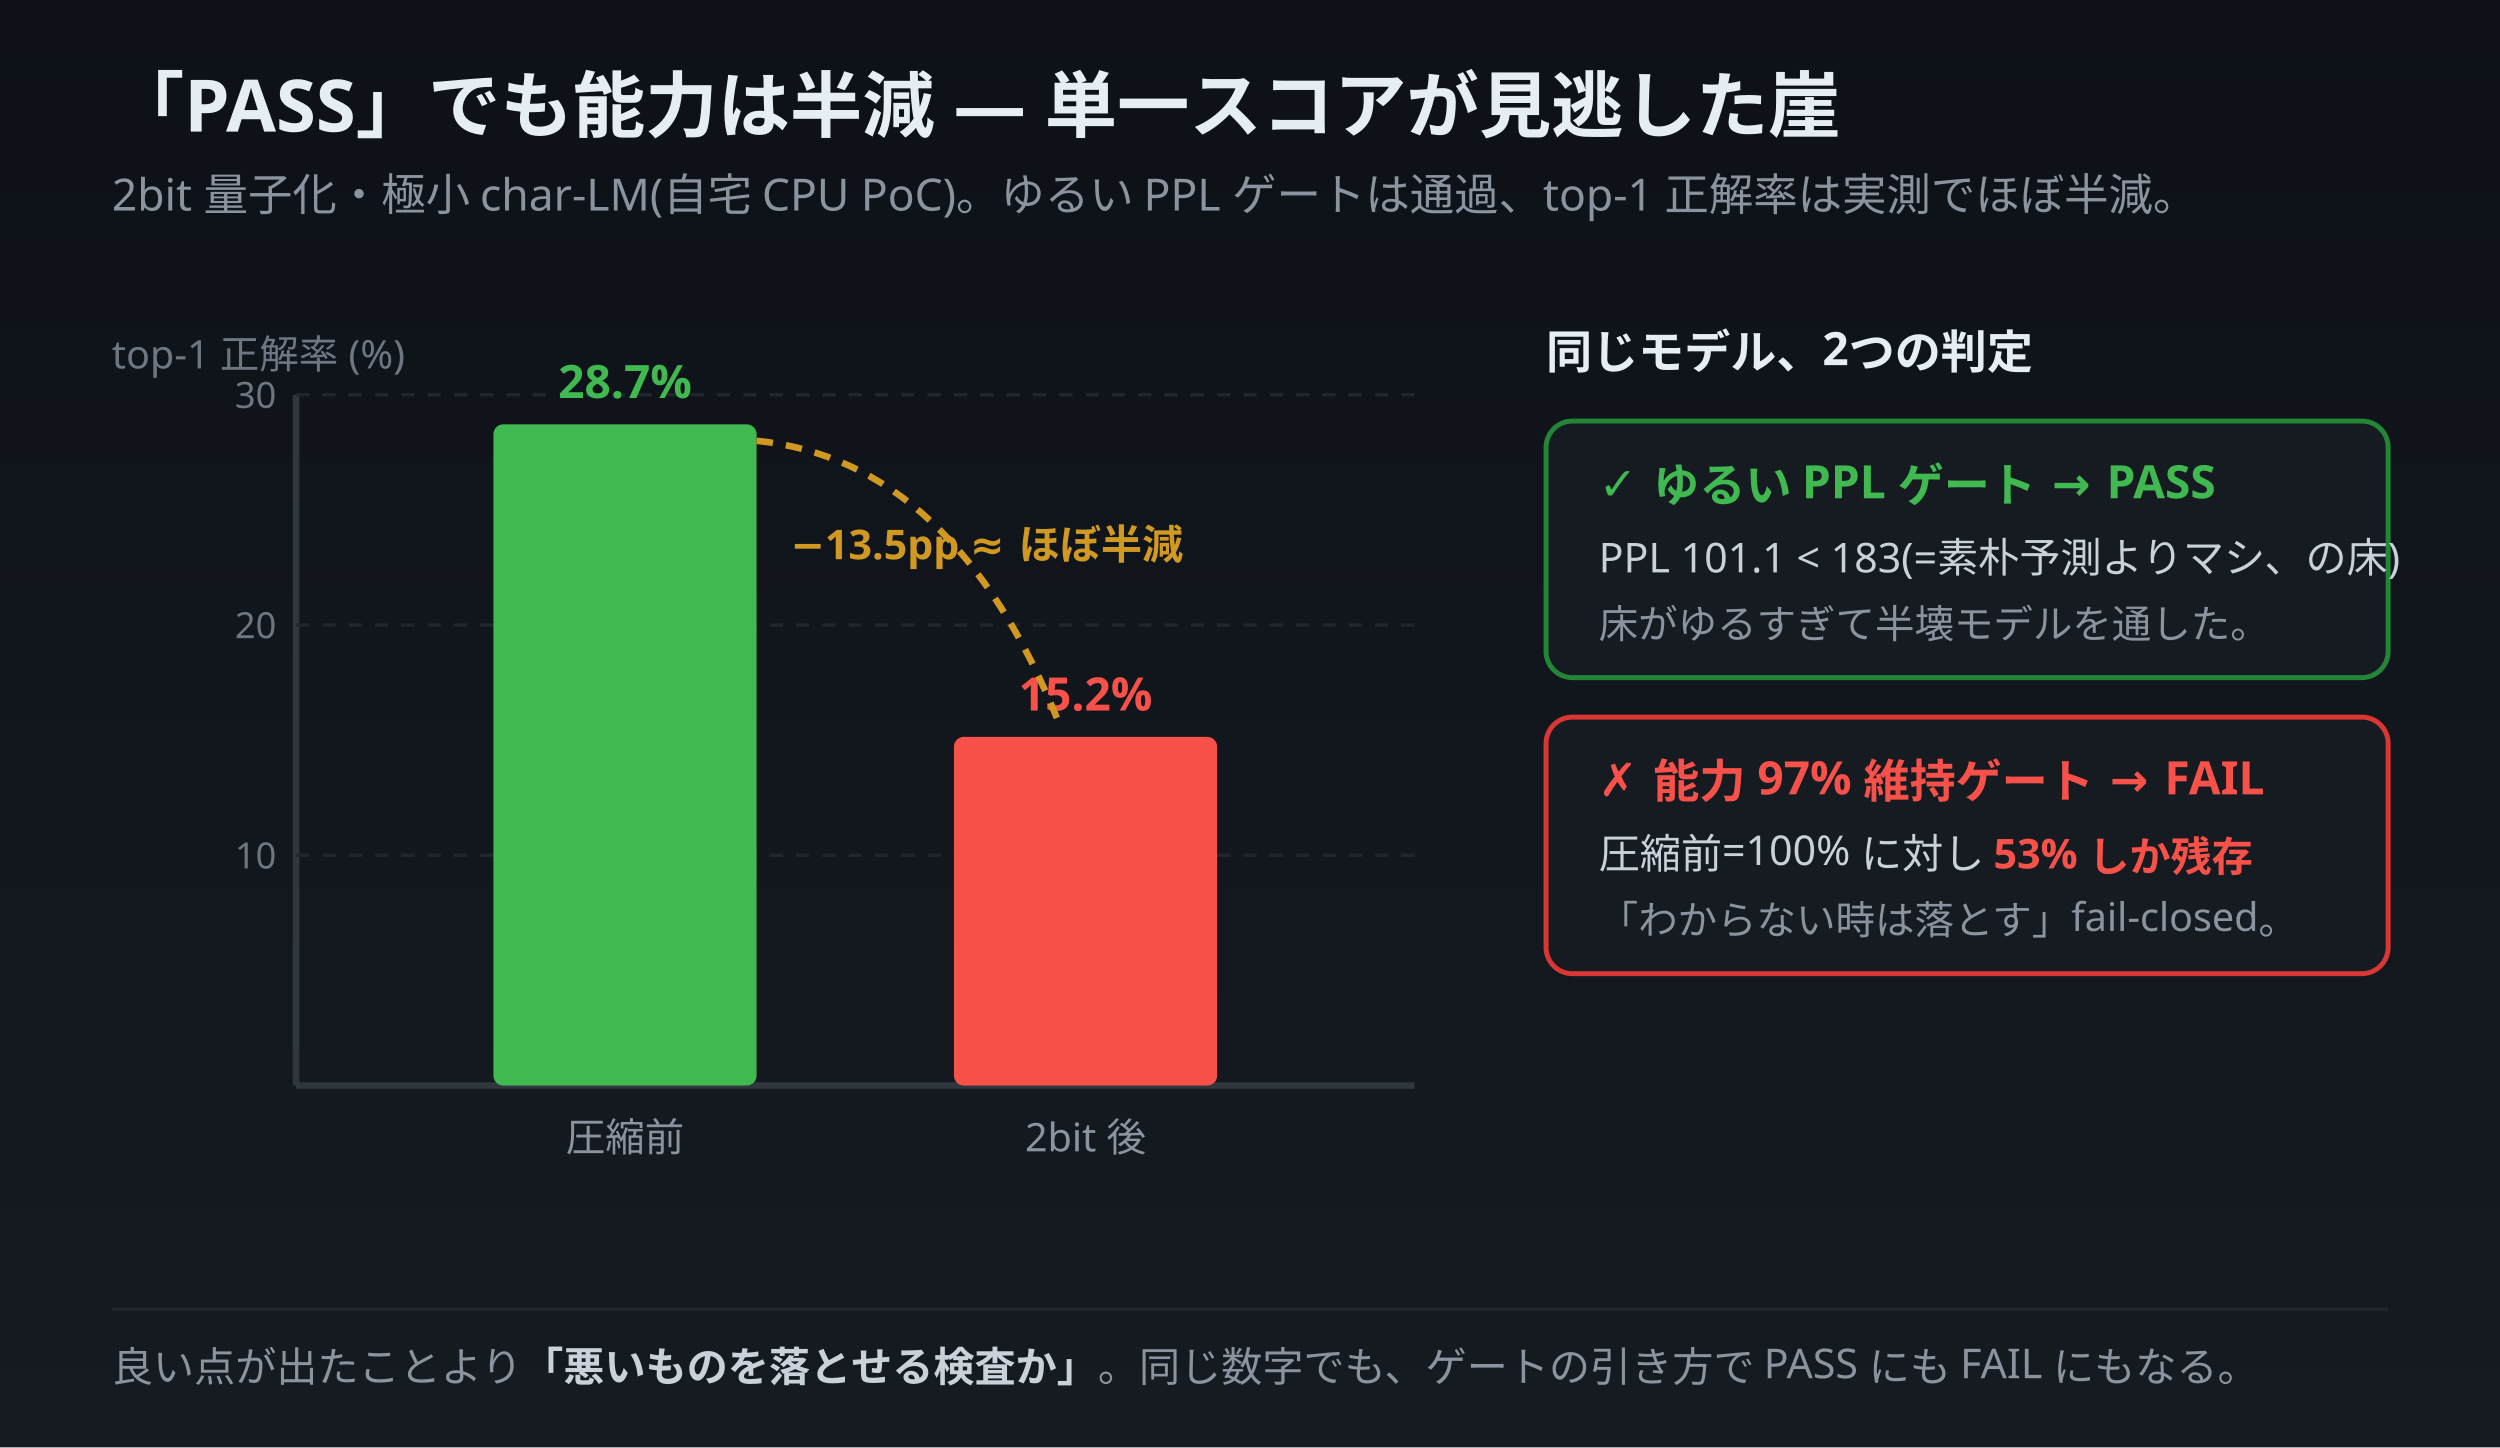
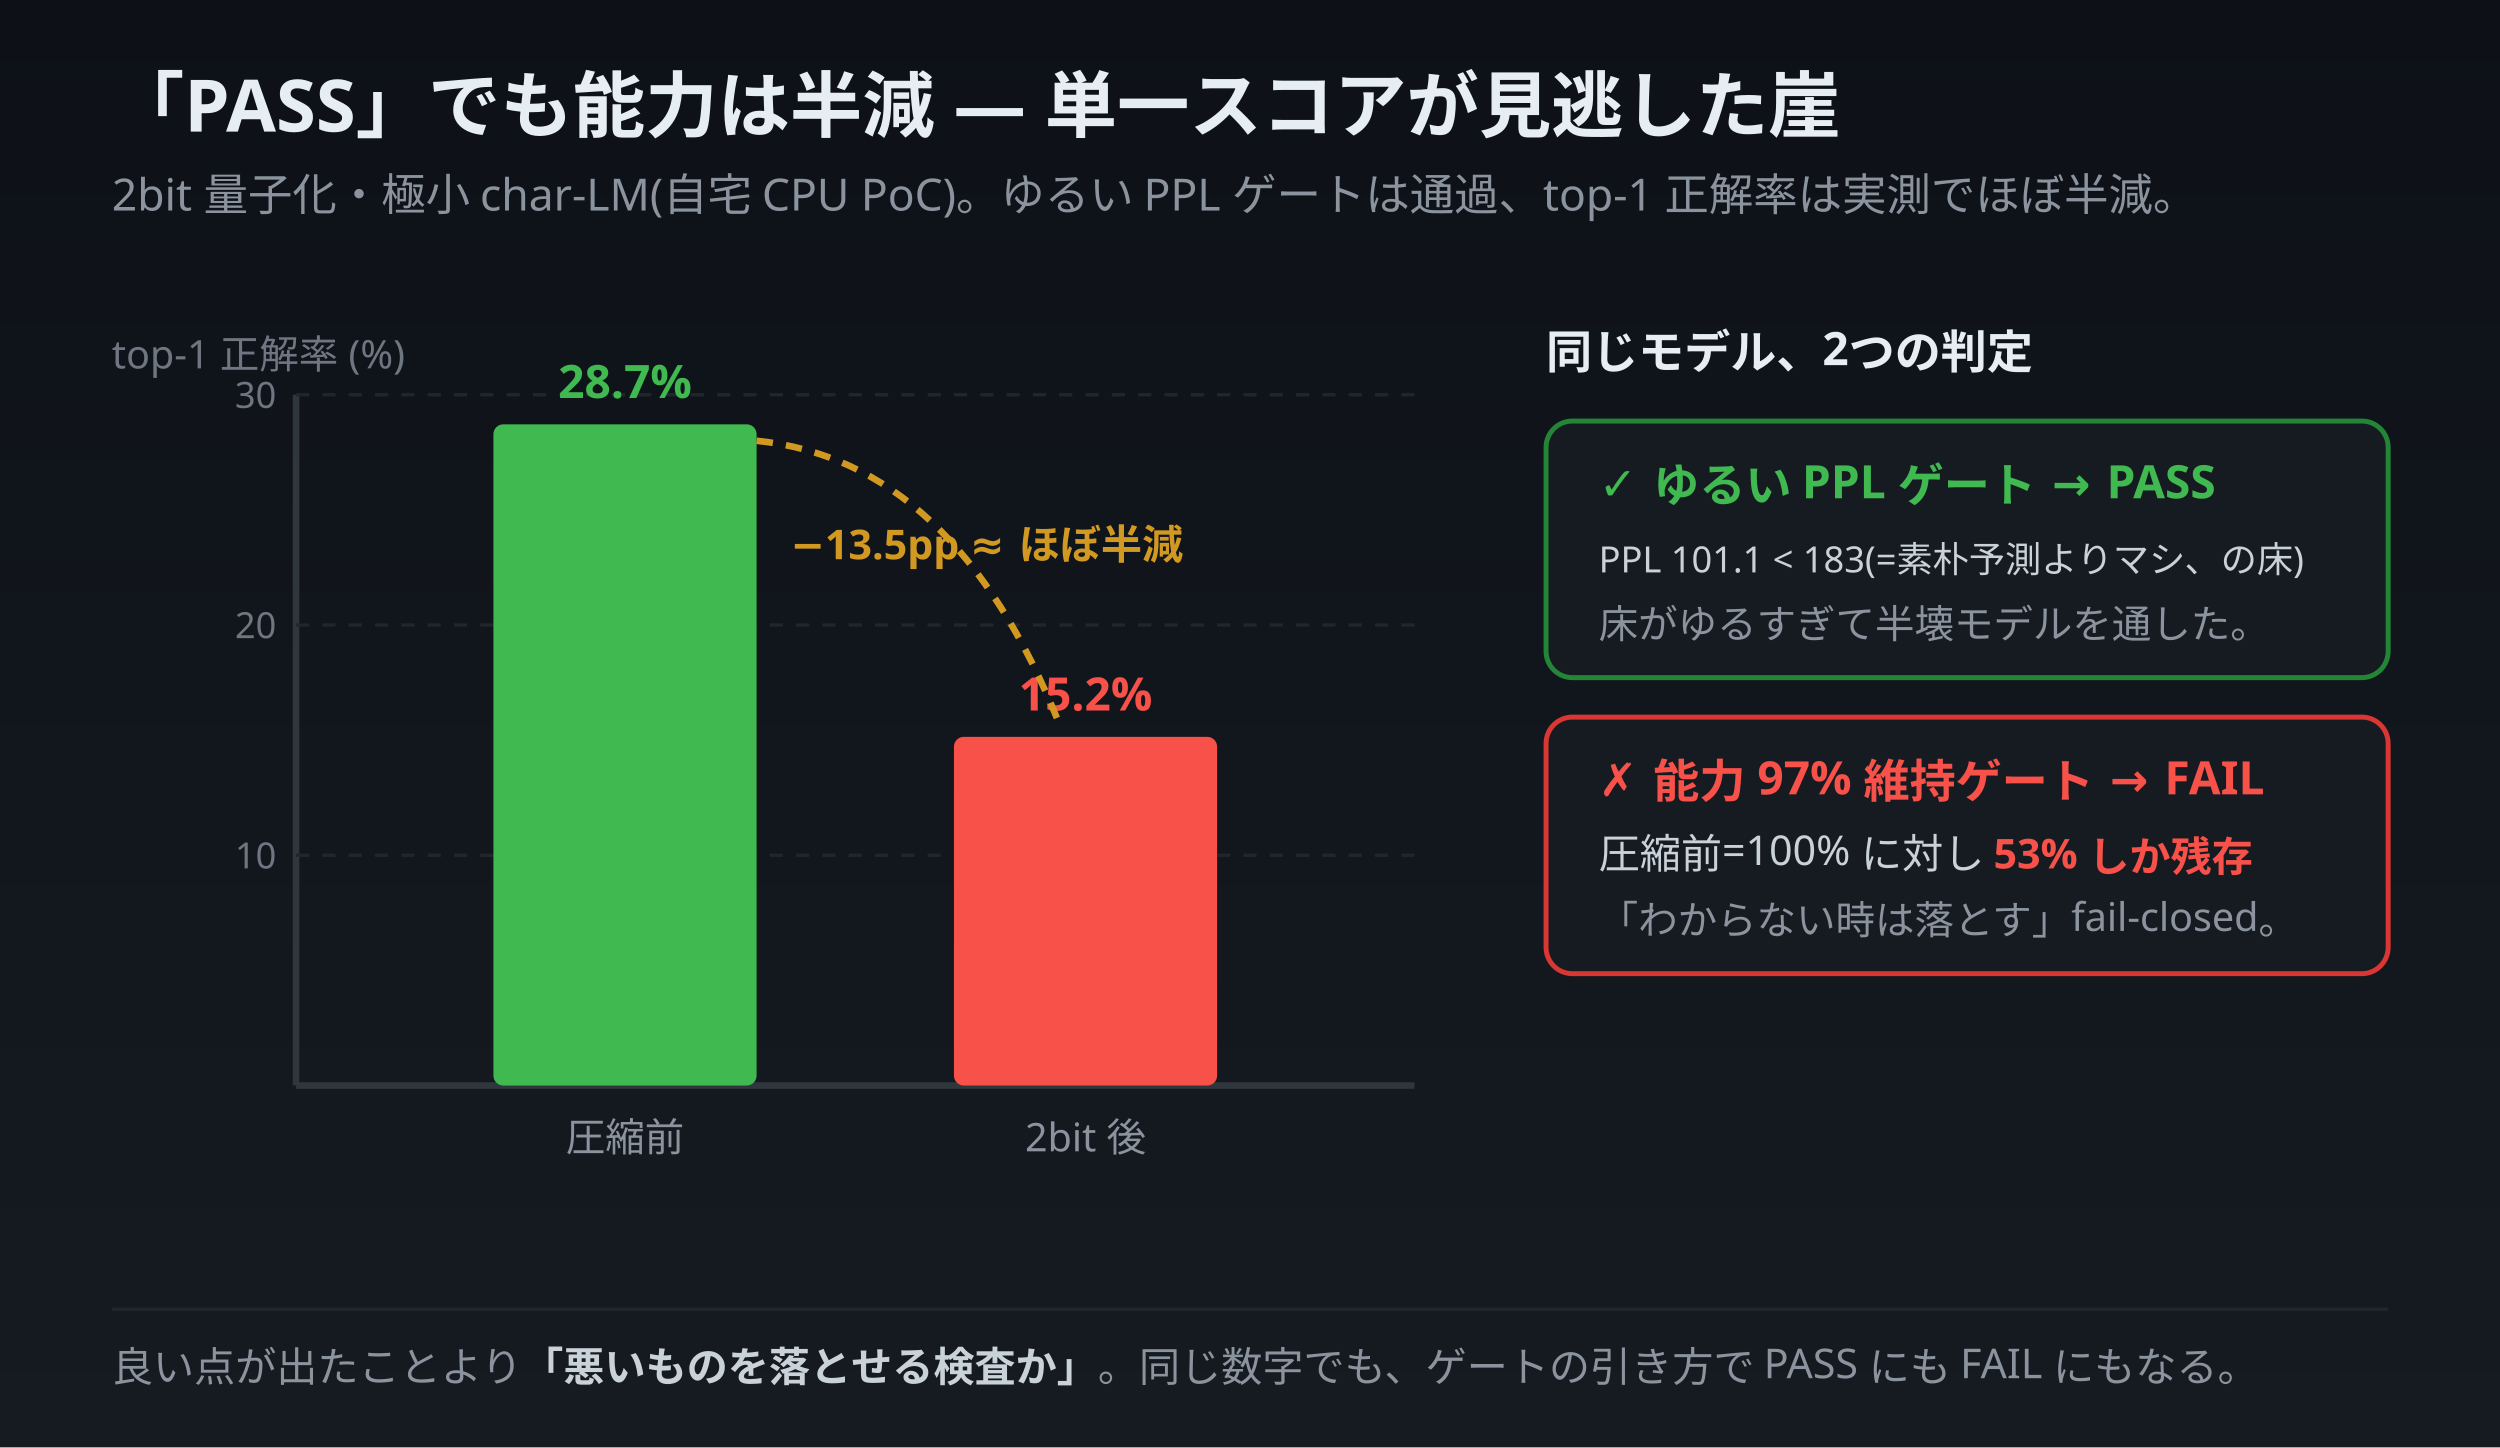
<svg xmlns="http://www.w3.org/2000/svg" viewBox="0 0 760 440" font-family="Segoe UI, Hiragino Kaku Gothic ProN, Meiryo, sans-serif">
  <defs>
    <linearGradient id="bg" x1="0" y1="0" x2="0" y2="1">
      <stop offset="0" stop-color="#0d1117" />
      <stop offset="1" stop-color="#161b22" />
    </linearGradient>
  </defs>
  <rect width="760" height="440" fill="url(#bg)" />
  <text x="34" y="40" fill="#e6edf3" font-size="22" font-weight="700">「PASS」でも能力は半減 — 単一スコアが見逃した崖</text>
  <text x="34" y="64" fill="#8b949e" font-size="13.5">2bit 量子化・極小 char-LM(自宅 CPU PoC)。ゆるい PPL ゲートは通過、top-1 正解率は実測でほぼ半減。</text>
  <line x1="90" y1="330" x2="430" y2="330" stroke="#30363d" stroke-width="2" />
  <line x1="90" y1="120" x2="90" y2="330" stroke="#30363d" stroke-width="2" />
  <text x="34" y="112" fill="#6e7681" font-size="12">top-1 正解率 (%)</text>
  <line x1="90" y1="260" x2="430" y2="260" stroke="#21262d" stroke-width="1" stroke-dasharray="4 4" />
  <text x="84" y="264" fill="#6e7681" font-size="11" text-anchor="end">10</text>
  <line x1="90" y1="190" x2="430" y2="190" stroke="#21262d" stroke-width="1" stroke-dasharray="4 4" />
  <text x="84" y="194" fill="#6e7681" font-size="11" text-anchor="end">20</text>
  <line x1="90" y1="120" x2="430" y2="120" stroke="#21262d" stroke-width="1" stroke-dasharray="4 4" />
  <text x="84" y="124" fill="#6e7681" font-size="11" text-anchor="end">30</text>
  <rect x="150" y="129" width="80" height="201" rx="3" fill="#3fb950" />
  <text x="190" y="121" fill="#3fb950" font-size="14" font-weight="700" text-anchor="middle">28.7%</text>
  <text x="190" y="350" fill="#8b949e" font-size="12" text-anchor="middle">圧縮前</text>
  <rect x="290" y="224" width="80" height="106" rx="3" fill="#f85149" />
  <text x="330" y="216" fill="#f85149" font-size="14" font-weight="700" text-anchor="middle">15.2%</text>
  <text x="330" y="350" fill="#8b949e" font-size="12" text-anchor="middle">2bit 後</text>
  <path d="M230 134 q60 6 92 86" fill="none" stroke="#d29922" stroke-width="2" stroke-dasharray="5 4" />
  <text x="300" y="170" fill="#d29922" font-size="12.5" font-weight="700" text-anchor="middle">−13.5pp ≈ ほぼ半減</text>
  <text x="470" y="112" fill="#e6edf3" font-size="14" font-weight="700">同じモデル、2つの判定</text>
  <rect x="470" y="128" width="256" height="78" rx="8" fill="#161b22" stroke="#238636" stroke-width="1.5" />
  <text x="486" y="152" fill="#3fb950" font-size="14" font-weight="700">✓ ゆるい PPL ゲート → PASS</text>
-   <text x="486" y="174" fill="#c9d1d9" font-size="12.5">PPL 101.1 &lt; 183(=素朴予測よりマシ、の床)</text>
+   <text x="486" y="174" fill="#c9d1d9" font-size="11">PPL 101.1 &lt; 183(=素朴予測よりマシ、の床)</text>
  <text x="486" y="194" fill="#8b949e" font-size="12">床がゆるすぎて半壊モデルを通した。</text>
  <rect x="470" y="218" width="256" height="78" rx="8" fill="#161b22" stroke="#da3633" stroke-width="1.5" />
  <text x="486" y="242" fill="#f85149" font-size="14" font-weight="700">✗ 能力 97% 維持ゲート → FAIL</text>
  <text x="486" y="264" fill="#c9d1d9" font-size="12.5">圧縮前=100% に対し <tspan fill="#f85149" font-weight="700">53% しか残存</tspan>
  </text>
  <text x="486" y="284" fill="#8b949e" font-size="12">「わからない時は落とす」fail-closed。</text>
  <line x1="34" y1="398" x2="726" y2="398" stroke="#21262d" stroke-width="1" />
  <text x="34" y="420" fill="#8b949e" font-size="12.5">良い点が出たことより<tspan fill="#c9d1d9" font-weight="700">「悪いものを落とせる検査か」</tspan>。同じ数字でも、ゲートの引き方で PASS にも FAIL にもなる。</text>
</svg>
